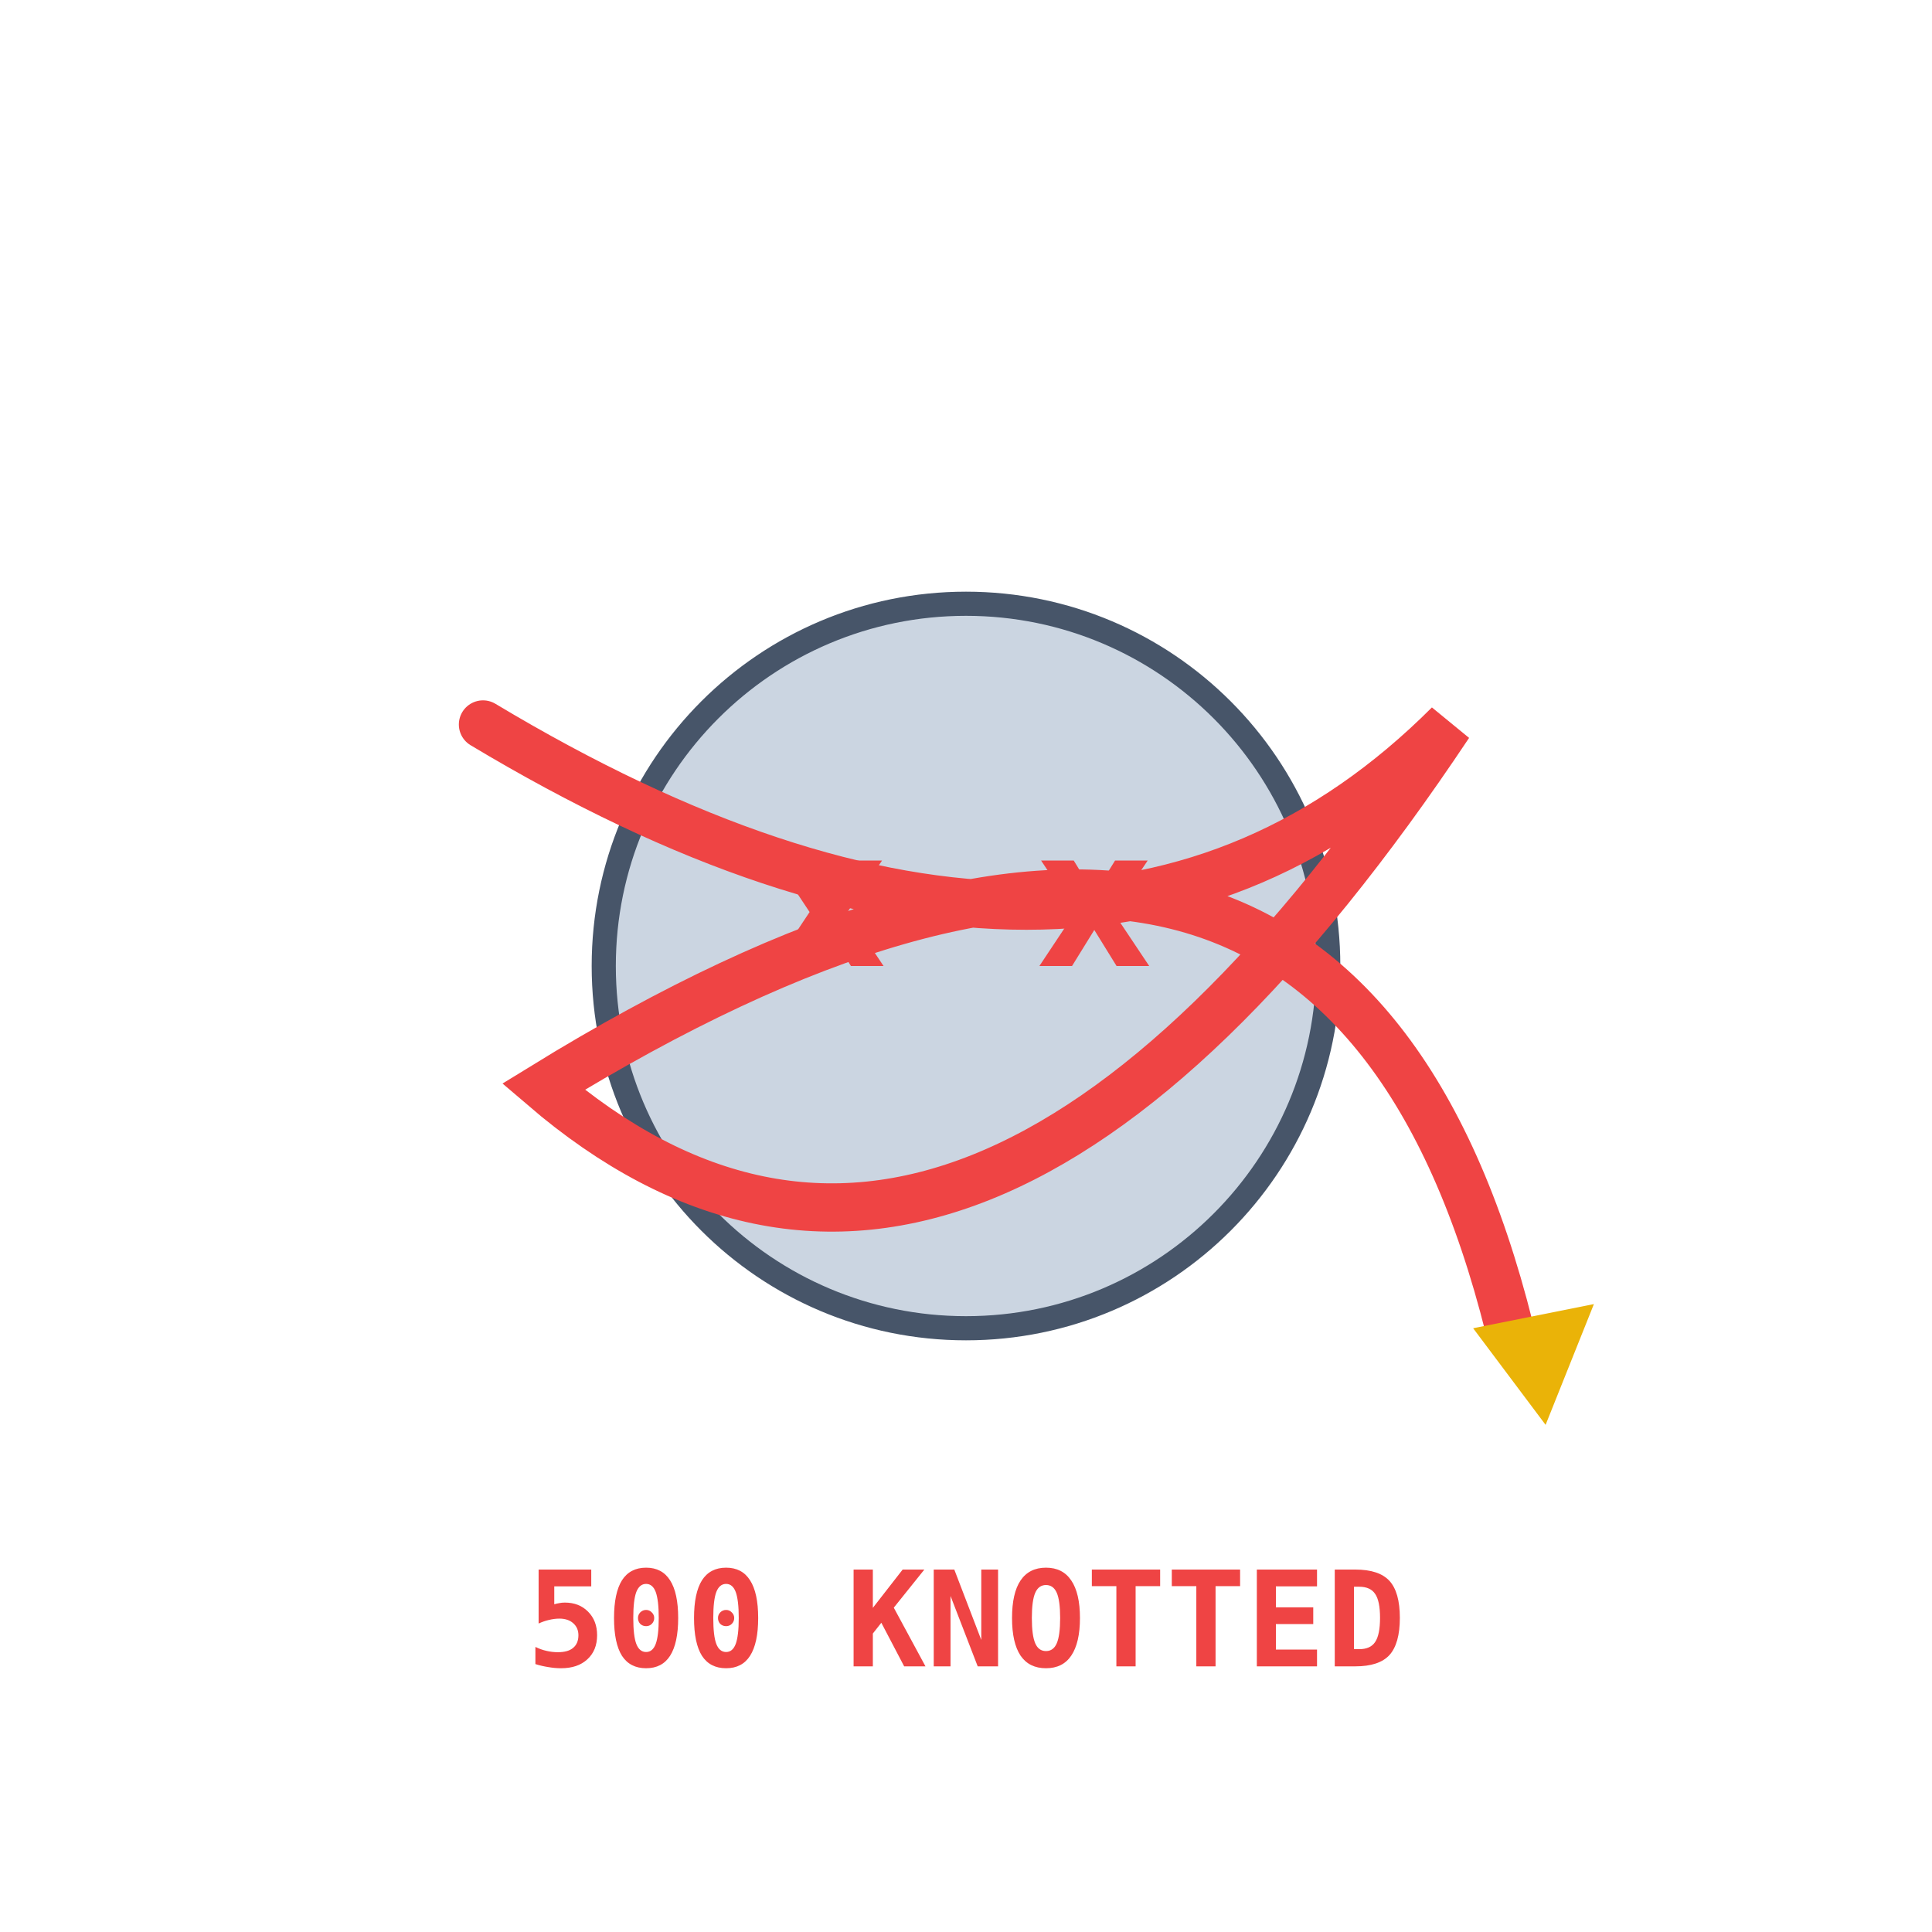
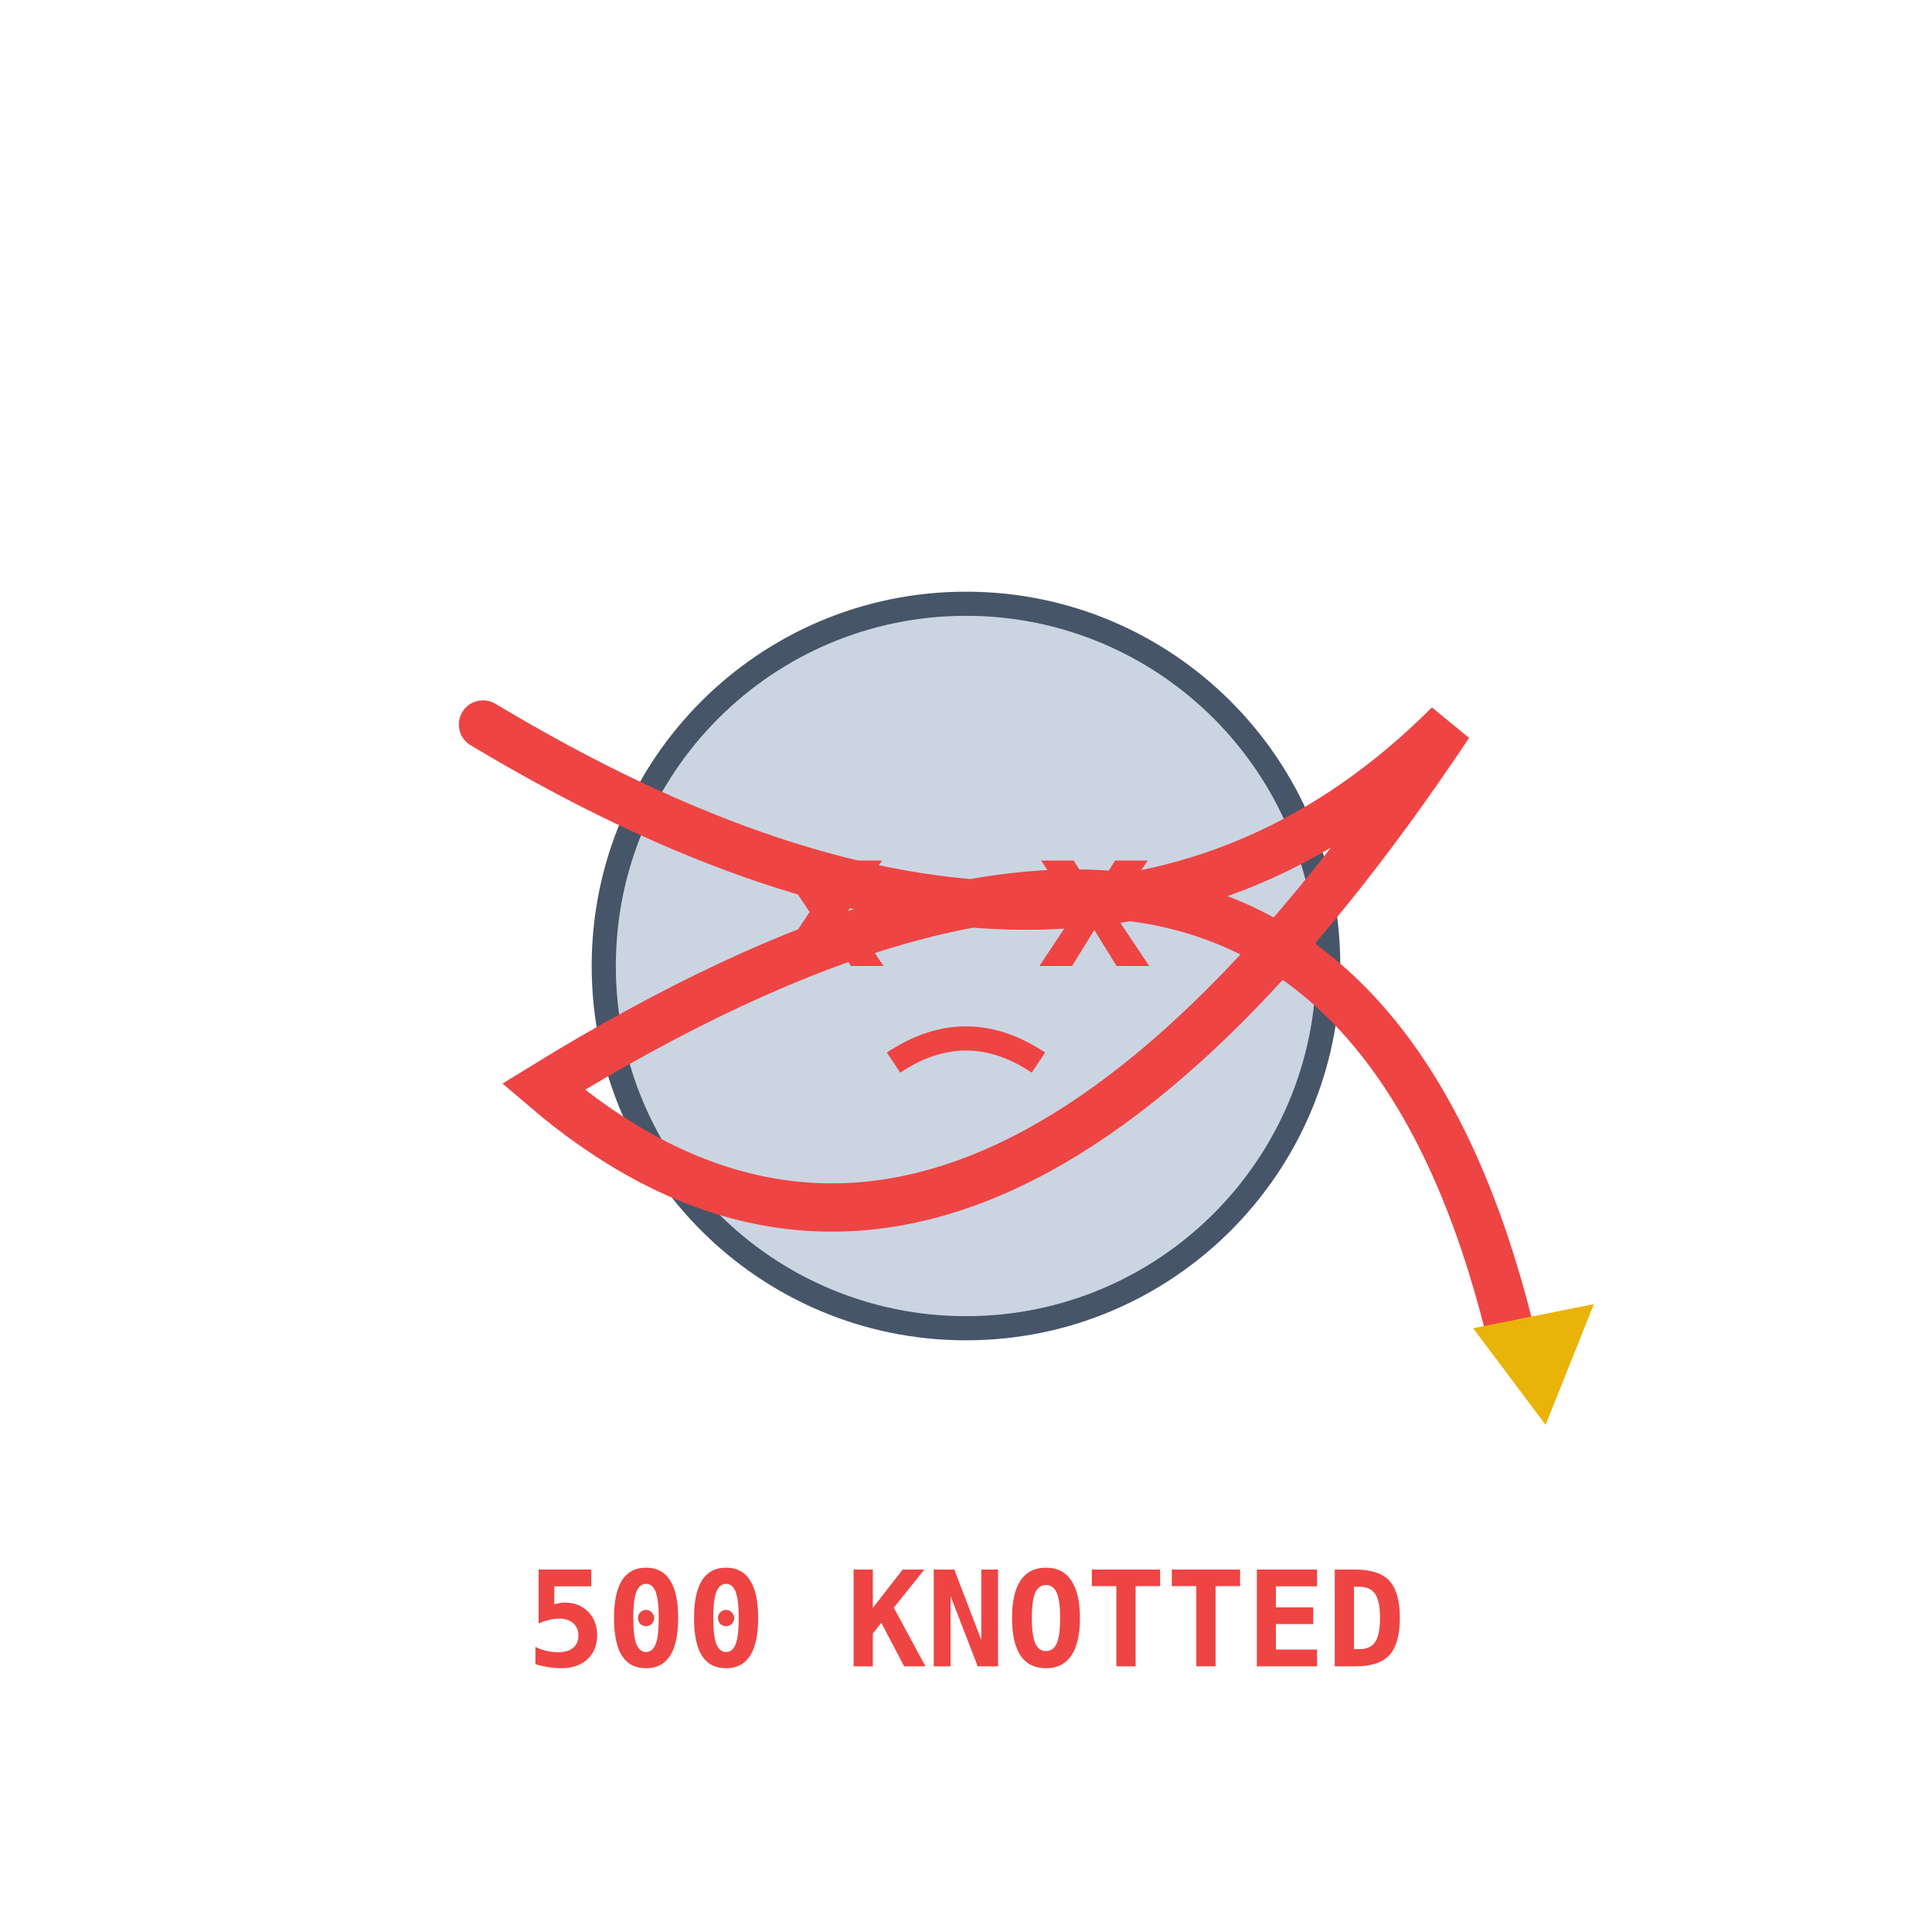
<svg xmlns="http://www.w3.org/2000/svg" viewBox="0 0 160 160" width="100%" height="100%">
  <style>
-     @keyframes tangle { 0%, 100% { transform: rotate(0); } 50% { transform: rotate(5deg) scale(0.98); } }
-     .cat-tangled { animation: tangle 1.5s infinite; transform-origin: 80px 80px; }
+     @keyframes knotJiggle {
+       0%, 100% { transform: rotate(0); }
+       50% { transform: rotate(4deg); }
+     }
+     .knot-cat { animation: knotJiggle 1.5s infinite; transform-origin: 80px 80px; }
  </style>
-   <g class="cat-tangled">
+   <g class="knot-cat">
    <circle cx="80" cy="80" r="30" fill="#cbd5e1" stroke="#475569" stroke-width="2" />
    <text x="64" y="80" font-family="sans-serif" font-size="16" font-weight="bold" fill="#ef4444">x</text>
    <text x="86" y="80" font-family="sans-serif" font-size="16" font-weight="bold" fill="#ef4444">x</text>
+     <path d="M 74 88 Q 80 84 86 88" fill="none" stroke="#ef4444" stroke-width="2" />
    <path d="M 40 60 Q 90 90 120 60 Q 80 120 45 90 Q 110 50 125 110" fill="none" stroke="#ef4444" stroke-width="4" stroke-linecap="round" />
    <polygon points="122,110 132,108 128,118" fill="#eab308" />
    <text x="80" y="138" font-family="monospace" font-size="11" font-weight="bold" fill="#ef4444" text-anchor="middle">500 KNOTTED</text>
  </g>
</svg>
